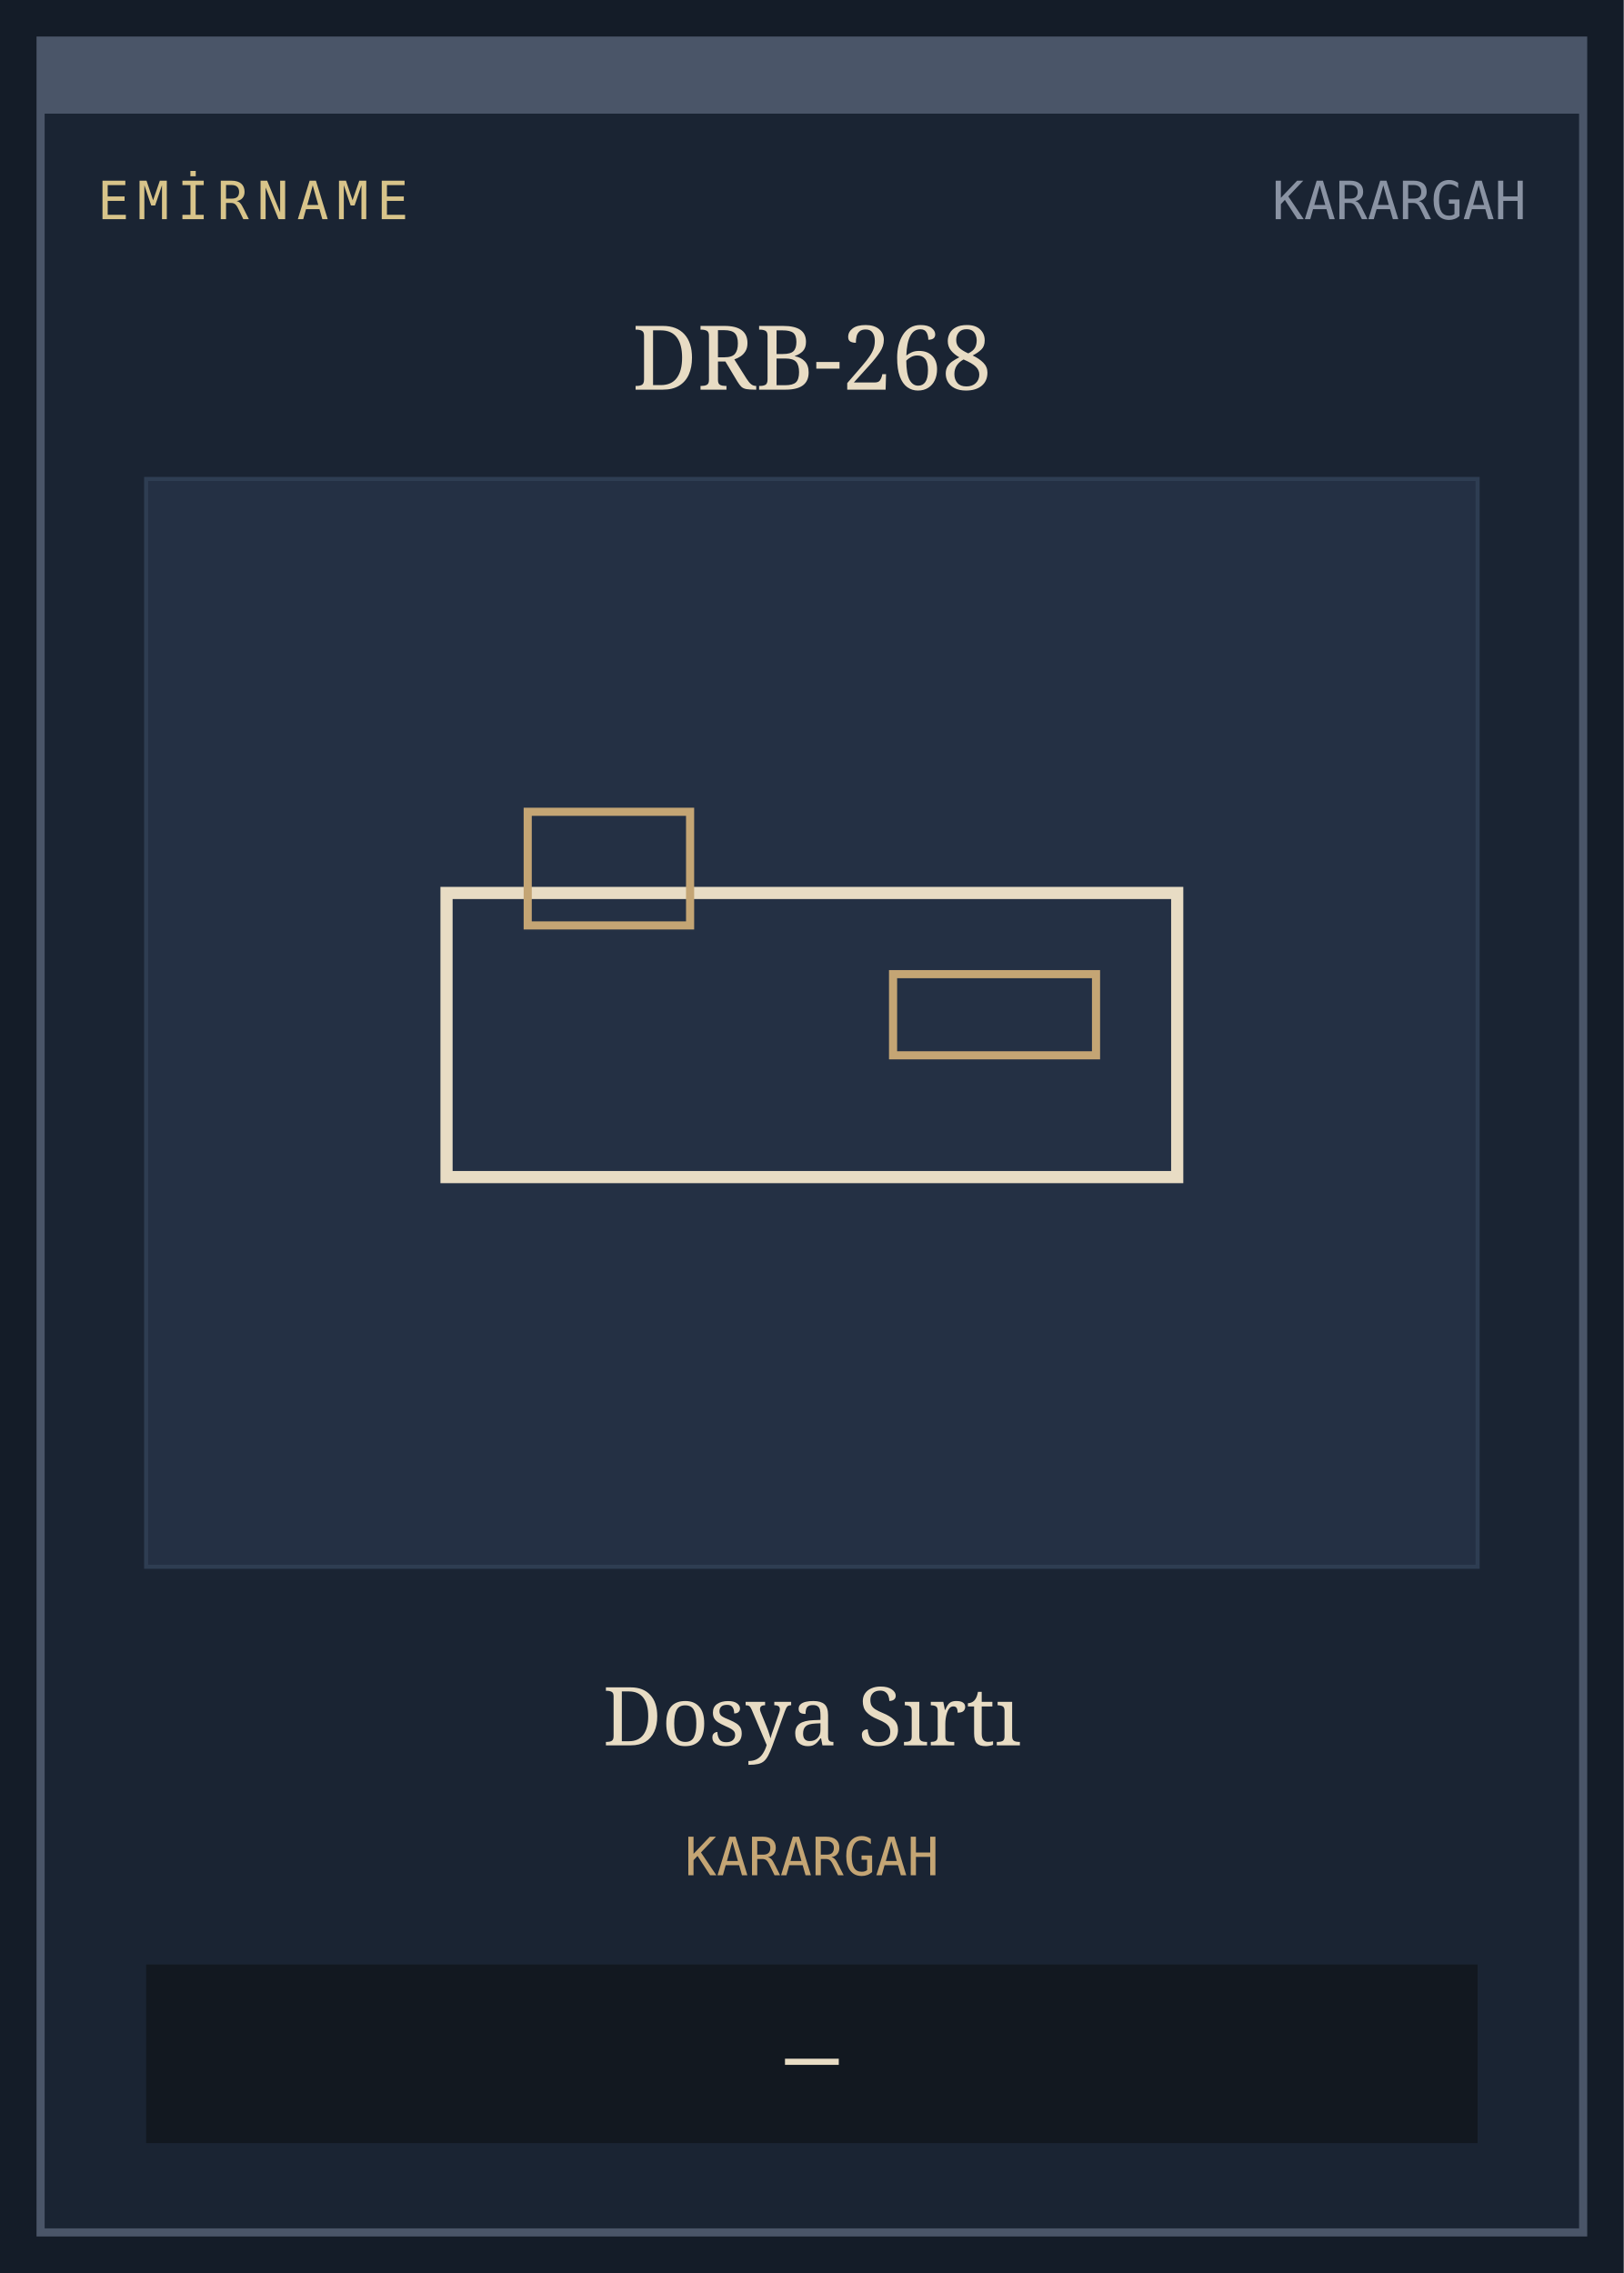
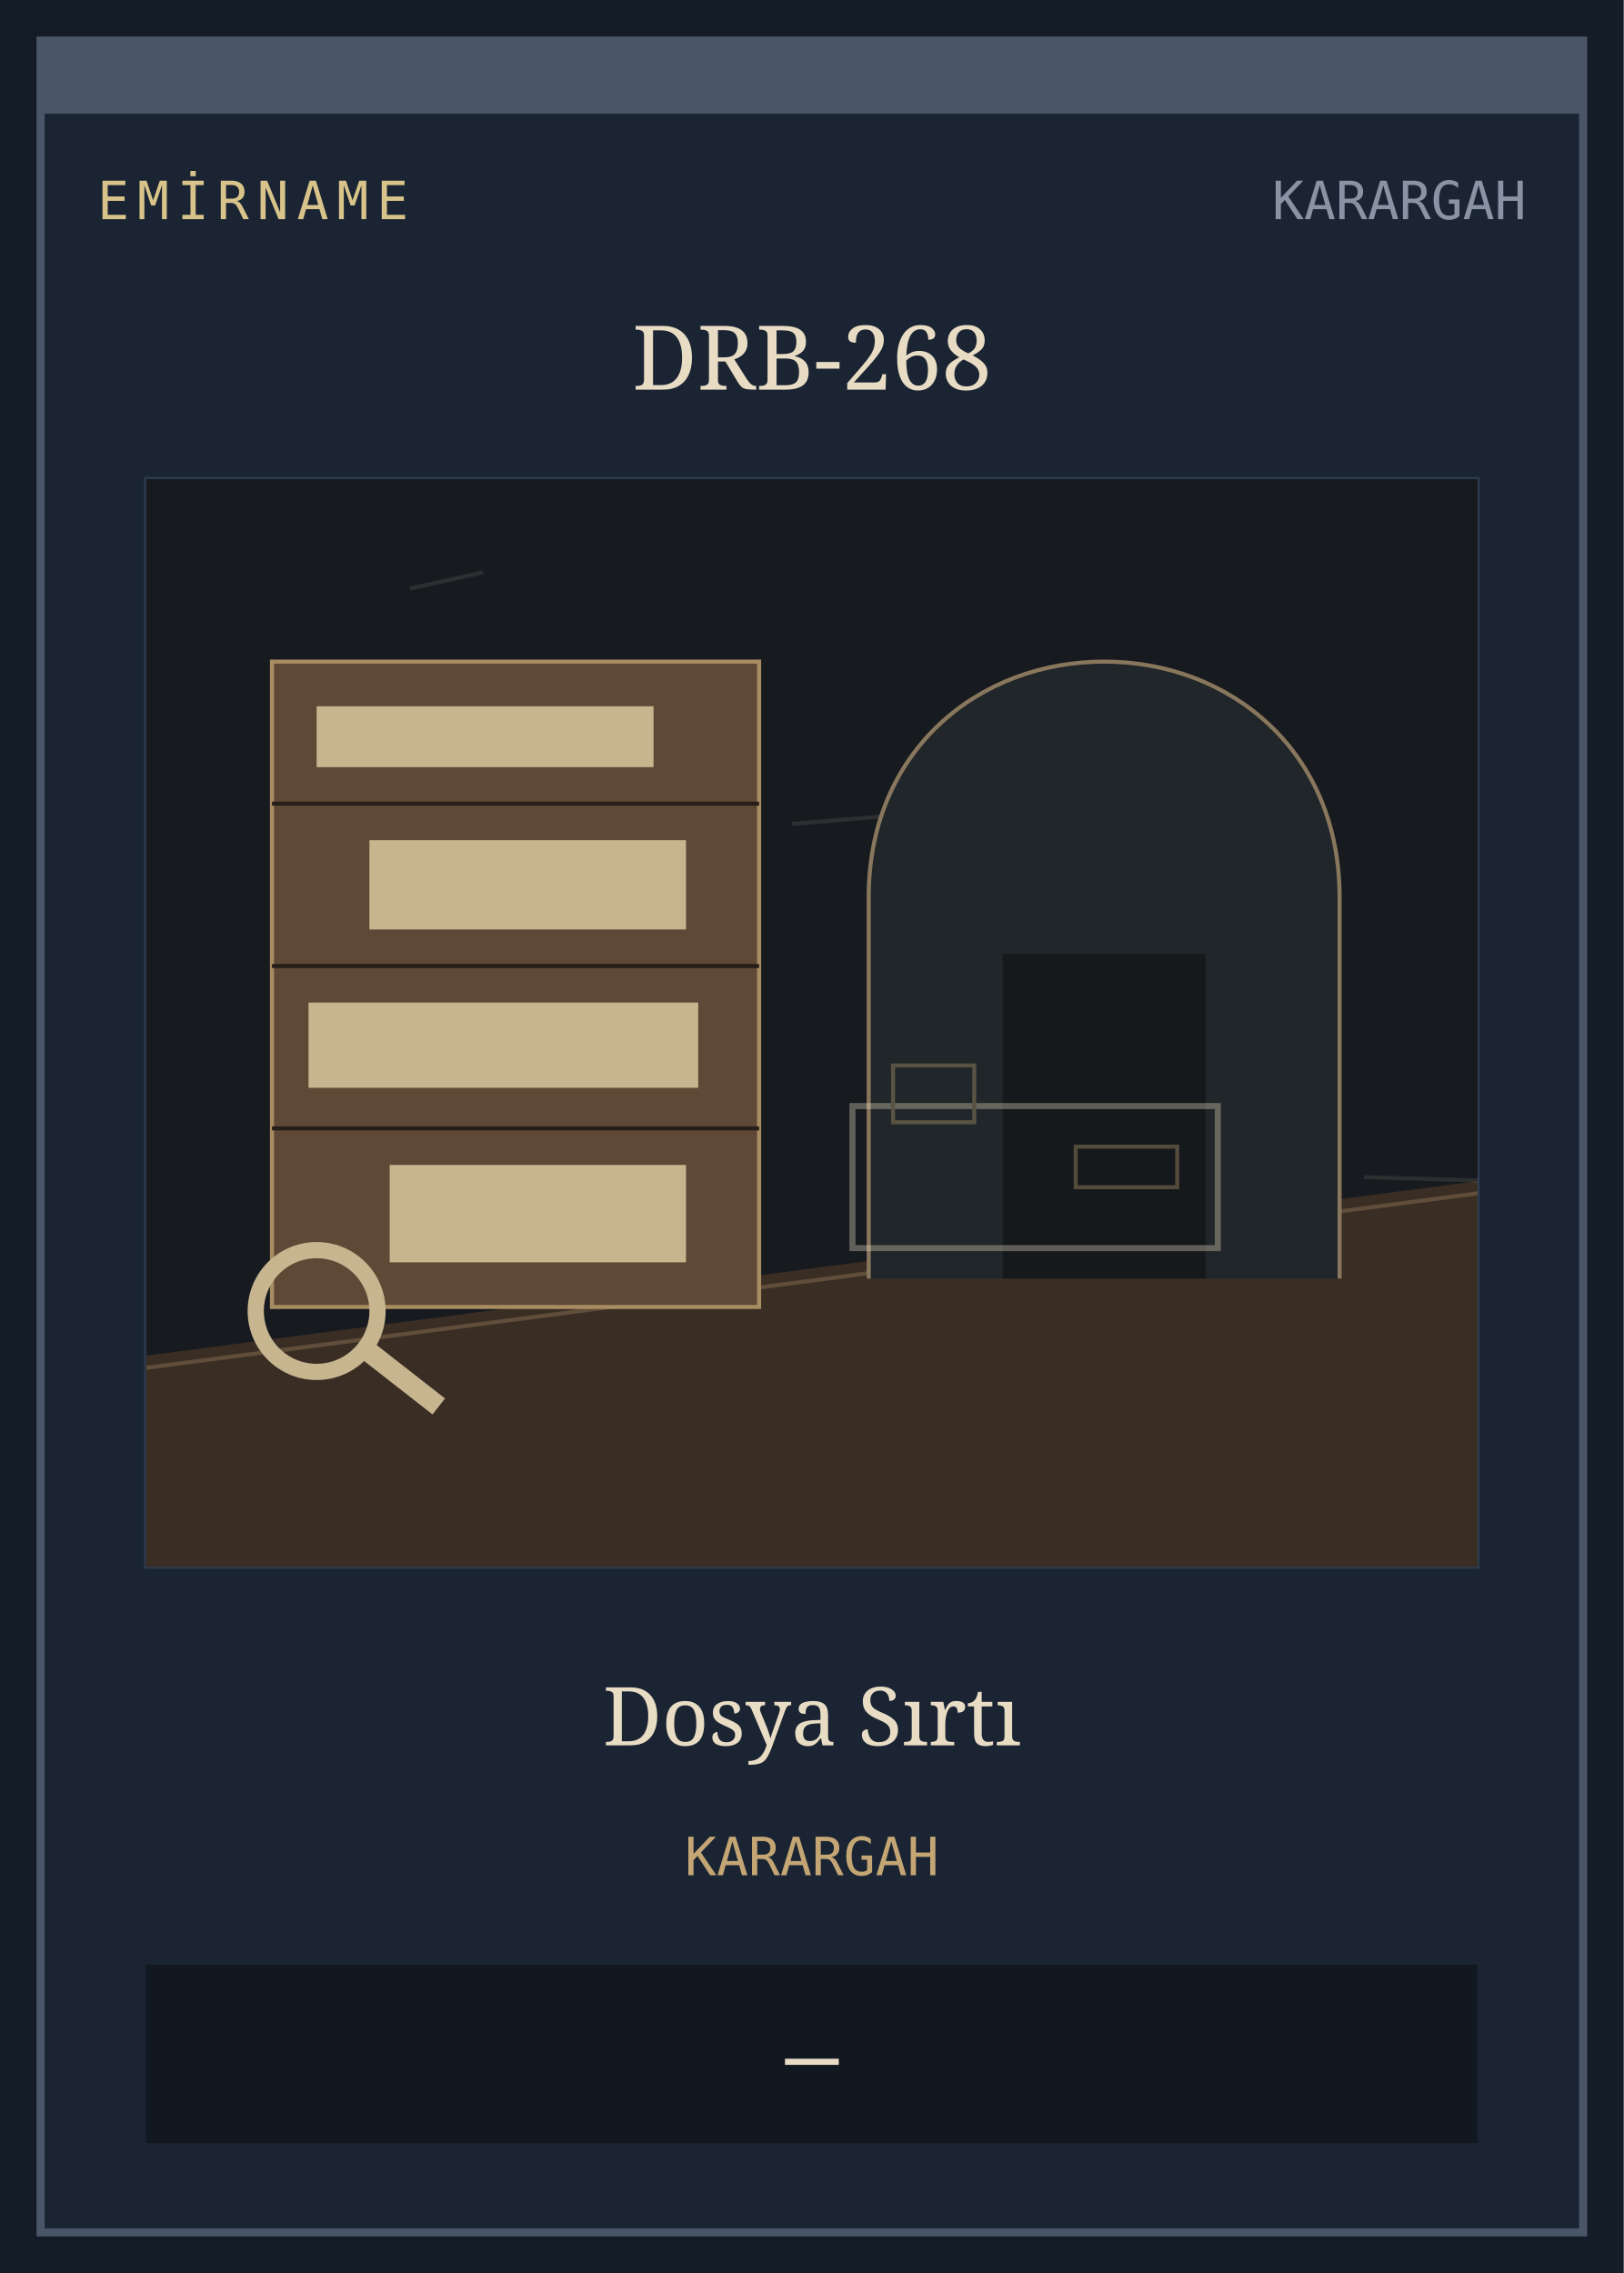
<svg xmlns="http://www.w3.org/2000/svg" viewBox="0 0 400 560" width="400" height="560">
+   <defs>
+     <clipPath id="scene">
+       <rect x="36" y="118" width="328" height="268" />
+     </clipPath>
+   </defs>
  <rect width="400" height="560" fill="#141c28" />
  <rect x="10" y="10" width="380" height="540" fill="#1a2433" stroke="#4a5568" stroke-width="2" />
  <rect x="10" y="10" width="380" height="18" fill="#4a5568" />
  <text x="24" y="54" fill="#d8c48a" font-family="ui-monospace,monospace" font-size="13" letter-spacing="2">EMİRNAME</text>
  <text x="376" y="54" text-anchor="end" fill="#8a93a3" font-family="ui-monospace,monospace" font-size="13">KARARGAH</text>
  <text x="200" y="96" text-anchor="middle" fill="#e8dcc4" font-family="Georgia,serif" font-size="22">DRB-268</text>
  <rect x="36" y="118" width="328" height="268" fill="#243044" stroke="#2e3d52" stroke-width="1" />
-   <rect x="110" y="220" width="180" height="70" fill="none" stroke="#e8dcc4" stroke-width="3" />
-   <rect x="130" y="200" width="40" height="28" fill="none" stroke="#c4a574" stroke-width="2" />
-   <path d="M220 240 h50 v20 h-50z" fill="none" stroke="#c4a574" stroke-width="2" />
+   <g clip-path="url(#scene)">
+     <rect x="36" y="118" width="328" height="268" fill="#171b20" />
+     <path d="M36 334 L364 291 V386 H36Z" fill="#3a2d24" />
+     <path d="M36 337 L364 294" stroke="#8f7355" opacity=".45" />
+     <path d="M101 145 l18 -4" stroke="#eadfbe" opacity=".10" />
+     <path d="M148 174 l21 -3" stroke="#eadfbe" opacity=".10" />
+     <path d="M195 203 l24 -2" stroke="#eadfbe" opacity=".10" />
+     <path d="M242 232 l27 -1" stroke="#eadfbe" opacity=".10" />
+     <path d="M289 261 l30 0" stroke="#eadfbe" opacity=".10" />
+     <path d="M336 290 l33 1" stroke="#eadfbe" opacity=".10" />
+     <path d="M83 319 l36 2" stroke="#eadfbe" opacity=".10" />
+     <rect x="67" y="163" width="120" height="159" fill="#5d4935" stroke="#a88c62" />
+     <path d="M67 198h120M67 238h120M67 278h120" stroke="#261e19" />
+     <g fill="#c7b58f">
+       <rect x="78" y="174" width="83" height="15" />
+       <rect x="91" y="207" width="78" height="22" />
+       <rect x="76" y="247" width="96" height="21" />
+       <rect x="96" y="287" width="73" height="24" />
+     </g>
+     <path d="M214 315v-94c0-36 27-58 58-58s58 22 58 58v94" fill="#202629" stroke="#89775d" />
+     <path d="M247 315v-80h50v80" fill="#15191b" />
+     <g transform="translate(78 323) rotate(-7)">
+       <circle r="15" fill="none" stroke="#c7b58f" stroke-width="4" />
+       <path d="M11 11l16 16" stroke="#c7b58f" stroke-width="5" />
+     </g>
+     <g opacity=".35" transform="scale(.5) translate(310 325)">
+       <rect x="110" y="220" width="180" height="70" fill="none" stroke="#e8dcc4" stroke-width="3" />
+       <rect x="130" y="200" width="40" height="28" fill="none" stroke="#c4a574" stroke-width="2" />
+       <path d="M220 240 h50 v20 h-50z" fill="none" stroke="#c4a574" stroke-width="2" />
+     </g>
+   </g>
  <text x="200" y="430" text-anchor="middle" fill="#e8dcc4" font-family="Georgia,serif" font-size="20">Dosya Sırtı</text>
  <text x="200" y="462" text-anchor="middle" fill="#c4a574" font-family="ui-monospace,monospace" font-size="13">KARARGAH</text>
  <rect x="36" y="484" width="328" height="44" fill="#121820" />
  <text x="200" y="514" text-anchor="middle" fill="#e8dcc4" font-family="ui-monospace,monospace" font-size="22">—</text>
</svg>
